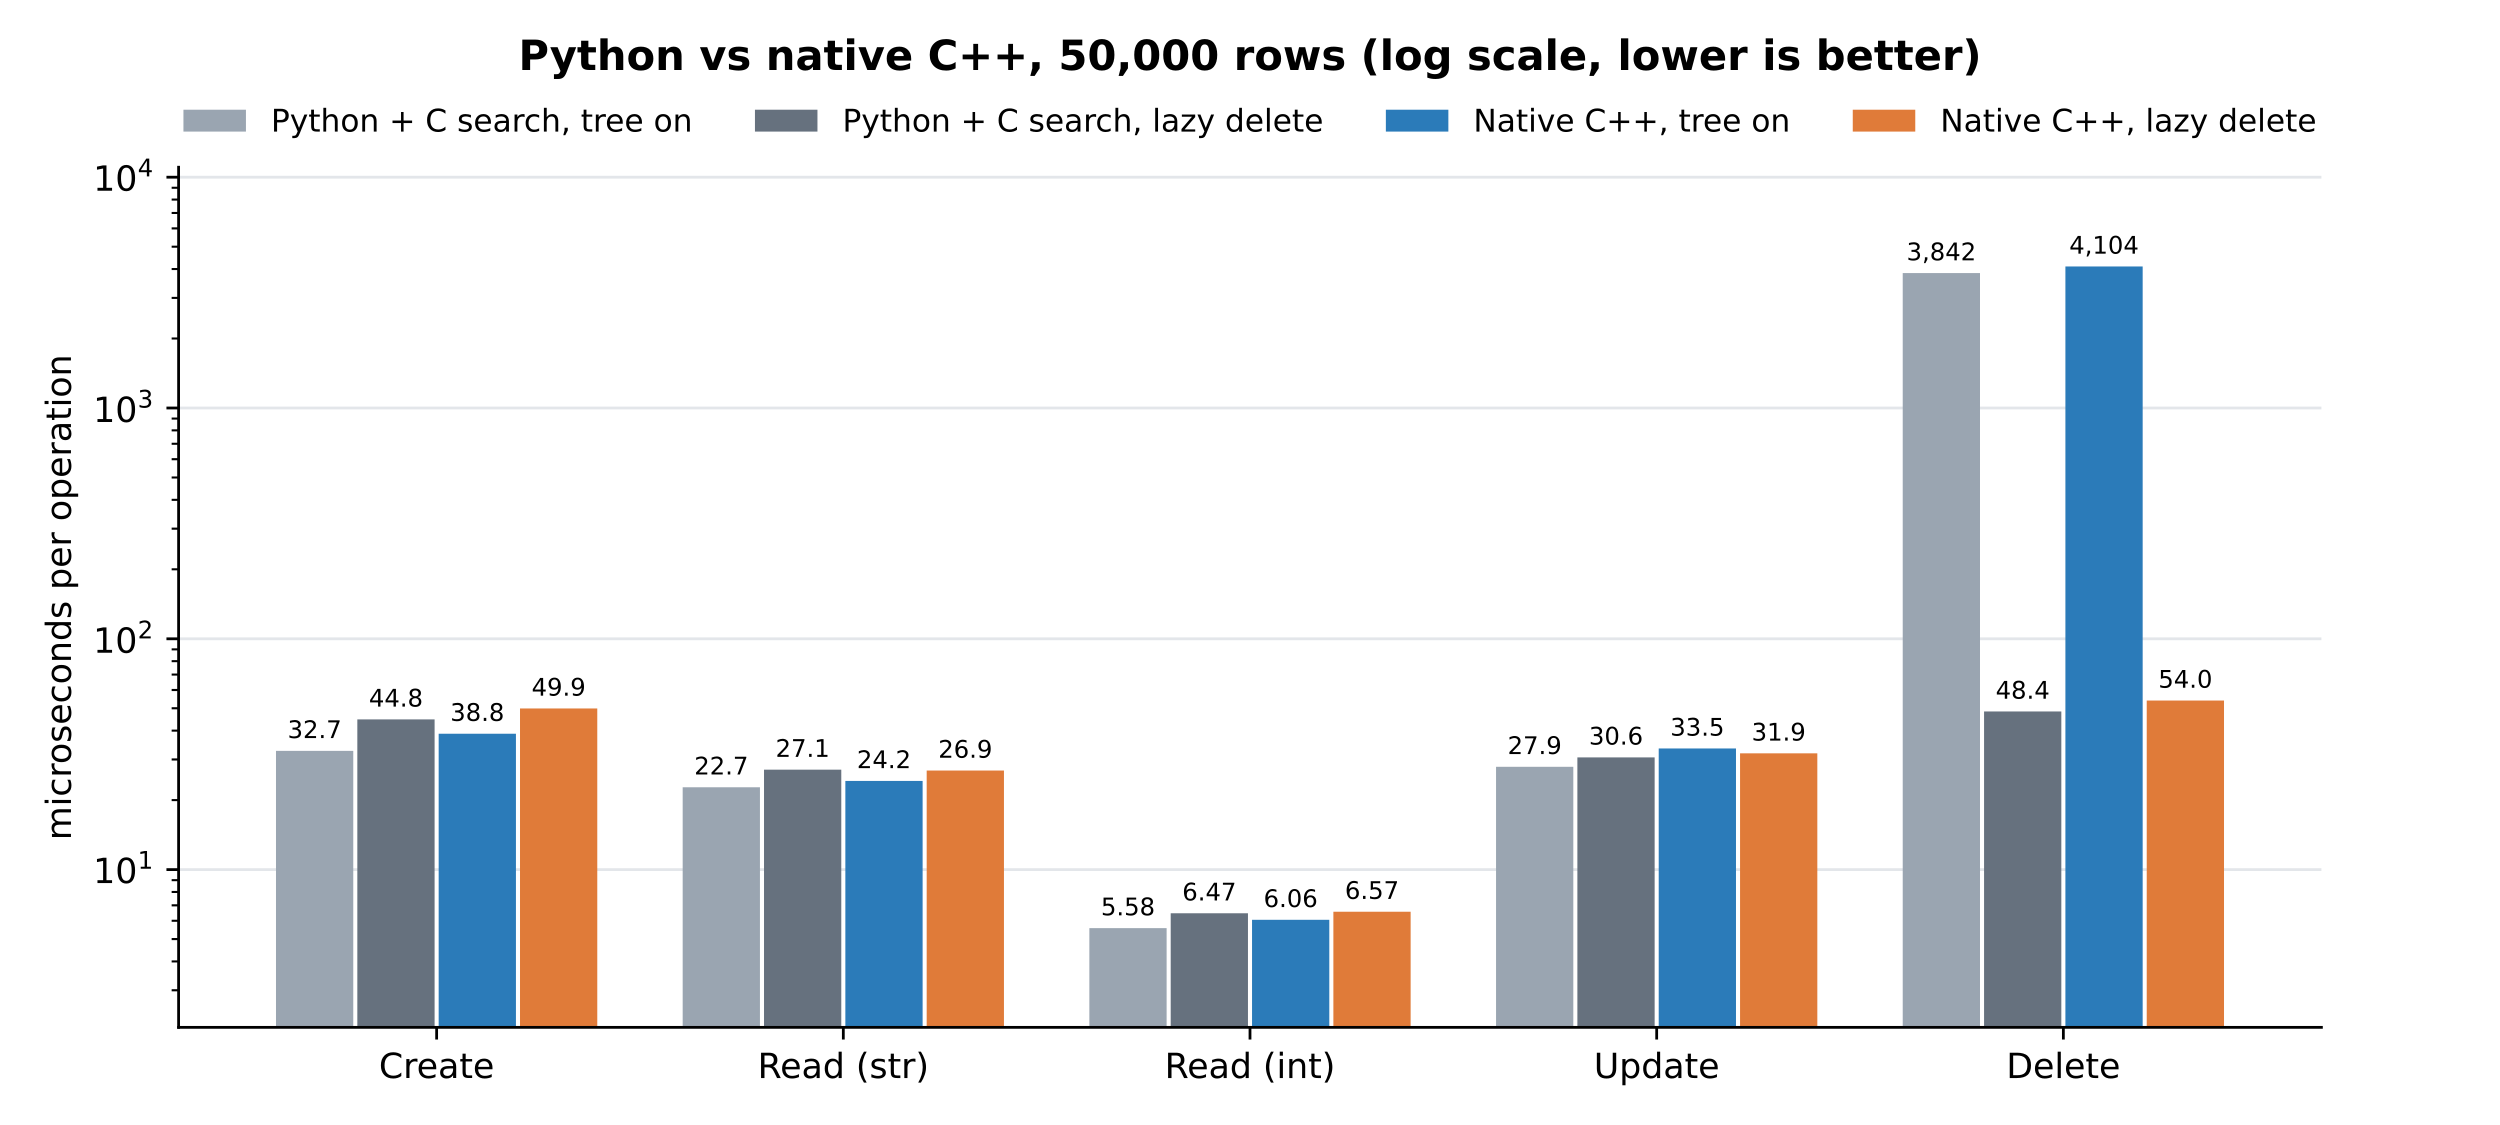
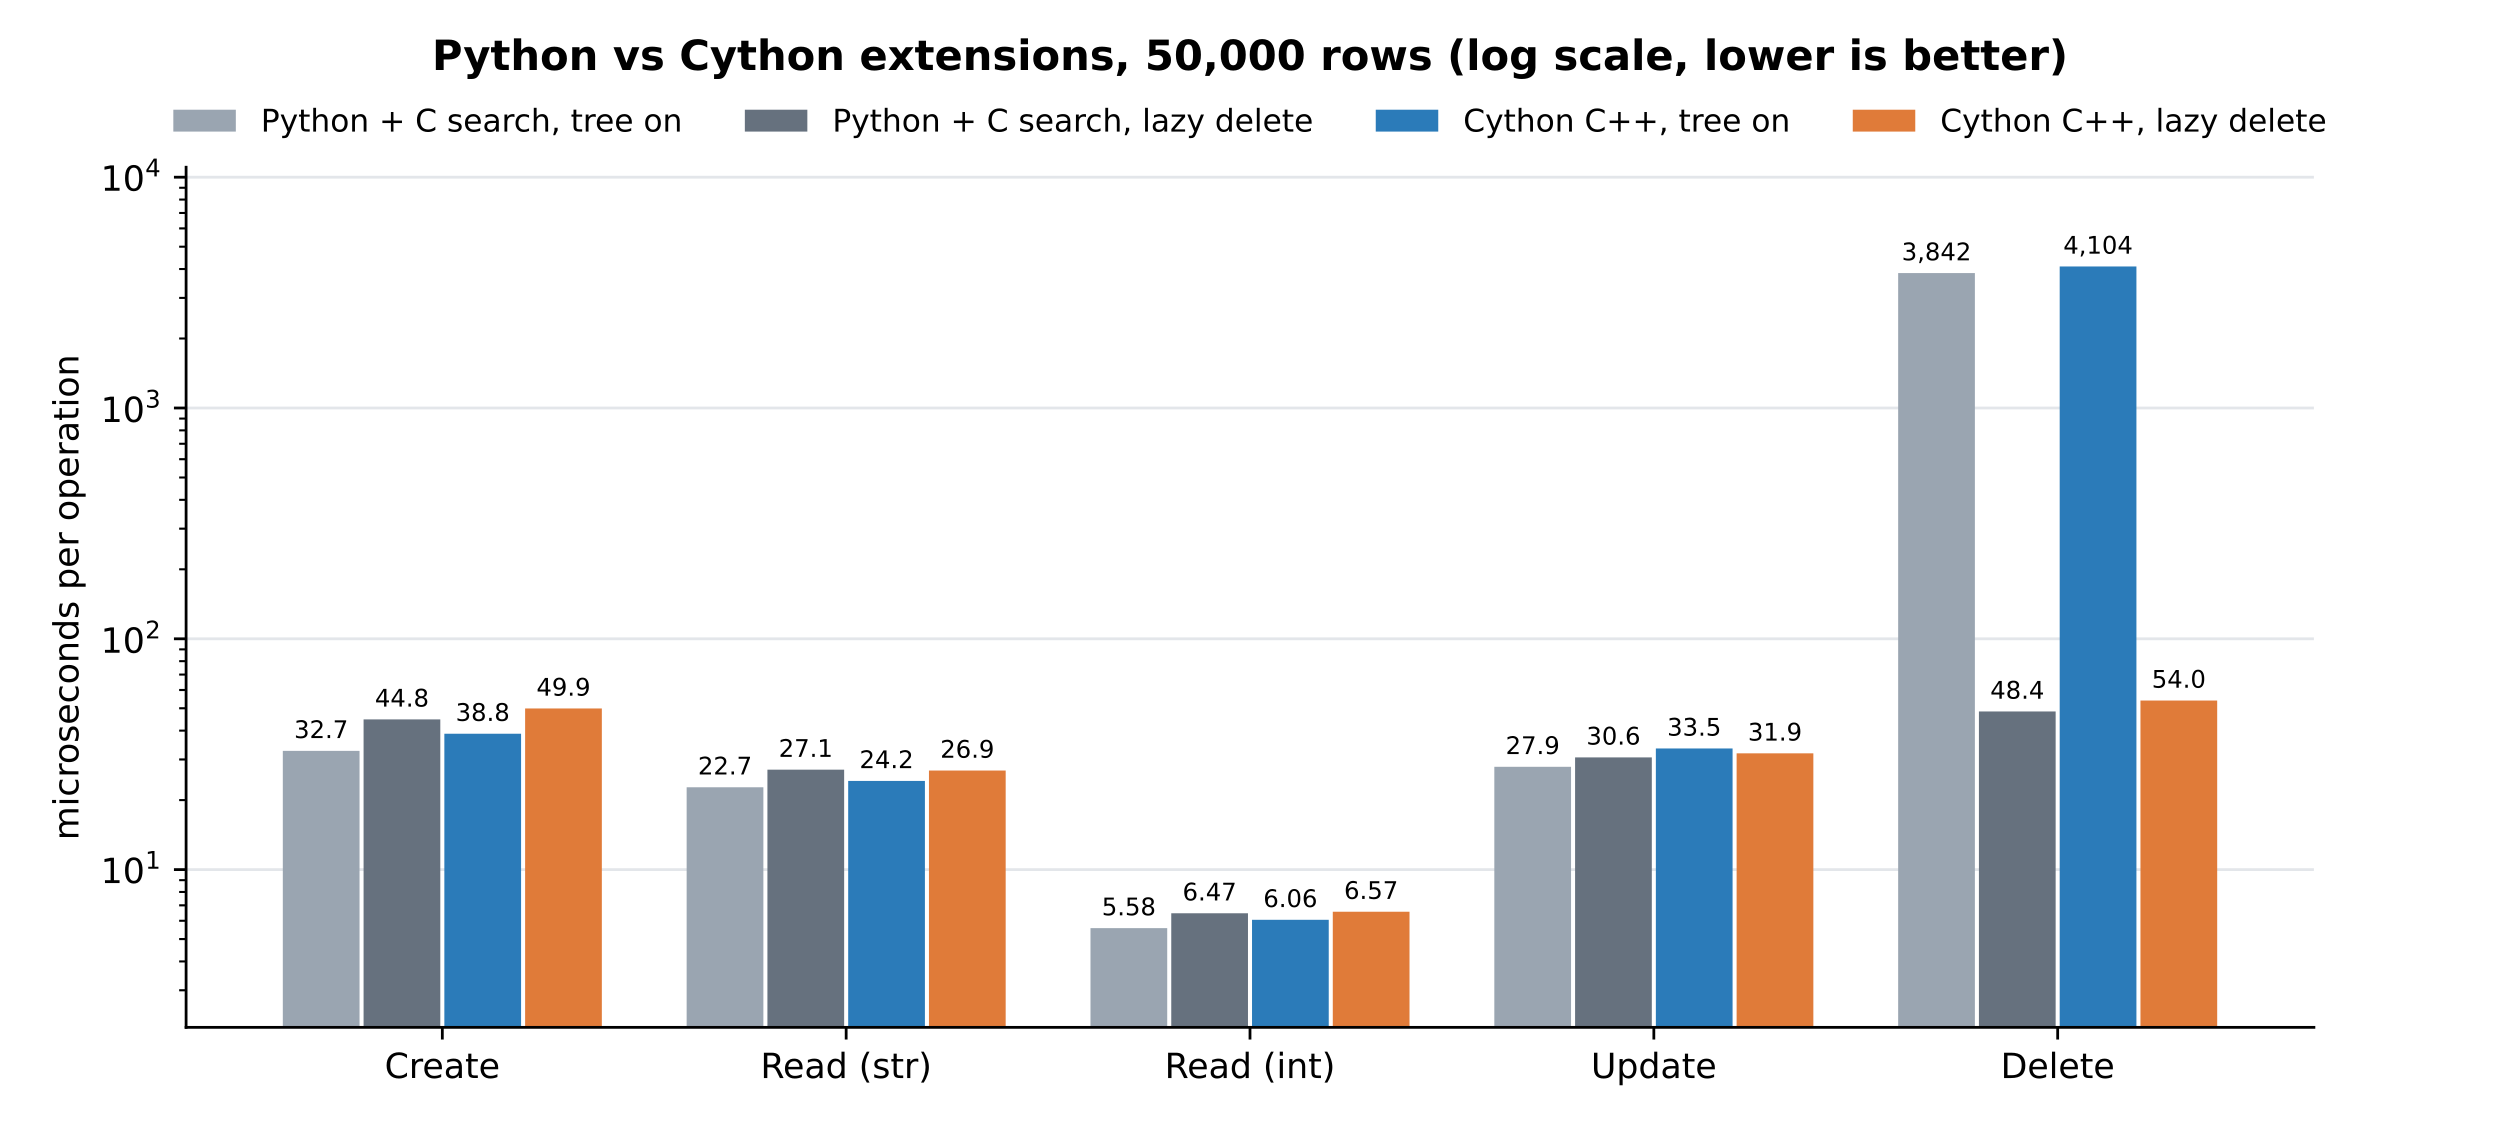
<svg xmlns="http://www.w3.org/2000/svg" xmlns:xlink="http://www.w3.org/1999/xlink" width="720pt" height="324pt" viewBox="0 0 720 324" version="1.1">
  <defs>
    <style type="text/css">*{stroke-linejoin: round; stroke-linecap: butt}</style>
  </defs>
  <g id="figure_1">
    <g id="patch_1">
      <path d="M 0 324 L 720 324 L 720 0 L 0 0 z " style="fill: #ffffff" />
    </g>
    <g id="axes_1">
      <g id="patch_2">
-         <path d="M 51.435 295.878 L 668.565 295.878 L 668.565 48.16 L 51.435 48.16 z " style="fill: #ffffff" />
+         <path d="M 53.595 295.878 L 666.405 295.878 L 666.405 48.16 L 53.595 48.16 z " style="fill: #ffffff" />
      </g>
      <g id="matplotlib.axis_1">
        <g id="xtick_1">
          <g id="line2d_1">
            <defs>
-               <path id="md7405e74ef" d="M 0 0 L 0 3.5 " style="stroke: #000000; stroke-width: 0.8" />
+               <path id="m1c810ad605" d="M 0 0 L 0 3.5 " style="stroke: #000000; stroke-width: 0.8" />
            </defs>
            <g>
-               <use xlink:href="#md7405e74ef" x="125.751" y="295.878" style="stroke: #000000; stroke-width: 0.8" />
+               <use xlink:href="#m1c810ad605" x="127.39" y="295.878" style="stroke: #000000; stroke-width: 0.8" />
            </g>
          </g>
          <g id="text_1">
-             <text style="font-size: 10px; font-family: 'DejaVu Sans', 'Bitstream Vera Sans', 'Computer Modern Sans Serif', 'Lucida Grande', 'Verdana', 'Geneva', 'Lucid', 'Arial', 'Helvetica', 'Avant Garde', sans-serif; text-anchor: middle" x="125.751" y="310.475" transform="rotate(-0 125.7506 310.4753)">Create</text>
+             <text style="font-size: 10px; font-family: 'DejaVu Sans', 'Bitstream Vera Sans', 'Computer Modern Sans Serif', 'Lucida Grande', 'Verdana', 'Geneva', 'Lucid', 'Arial', 'Helvetica', 'Avant Garde', sans-serif; text-anchor: middle" x="127.39" y="310.475" transform="rotate(-0 127.3904 310.4753)">Create</text>
          </g>
        </g>
        <g id="xtick_2">
          <g id="line2d_2">
            <g>
-               <use xlink:href="#md7405e74ef" x="242.875" y="295.878" style="stroke: #000000; stroke-width: 0.8" />
+               <use xlink:href="#m1c810ad605" x="243.695" y="295.878" style="stroke: #000000; stroke-width: 0.8" />
            </g>
          </g>
          <g id="text_2">
-             <text style="font-size: 10px; font-family: 'DejaVu Sans', 'Bitstream Vera Sans', 'Computer Modern Sans Serif', 'Lucida Grande', 'Verdana', 'Geneva', 'Lucid', 'Arial', 'Helvetica', 'Avant Garde', sans-serif; text-anchor: middle" x="242.875" y="310.476" transform="rotate(-0 242.8753 310.4761)">Read (str)</text>
+             <text style="font-size: 10px; font-family: 'DejaVu Sans', 'Bitstream Vera Sans', 'Computer Modern Sans Serif', 'Lucida Grande', 'Verdana', 'Geneva', 'Lucid', 'Arial', 'Helvetica', 'Avant Garde', sans-serif; text-anchor: middle" x="243.695" y="310.476" transform="rotate(-0 243.6952 310.4761)">Read (str)</text>
          </g>
        </g>
        <g id="xtick_3">
          <g id="line2d_3">
            <g>
-               <use xlink:href="#md7405e74ef" x="360" y="295.878" style="stroke: #000000; stroke-width: 0.8" />
+               <use xlink:href="#m1c810ad605" x="360" y="295.878" style="stroke: #000000; stroke-width: 0.8" />
            </g>
          </g>
          <g id="text_3">
            <text style="font-size: 10px; font-family: 'DejaVu Sans', 'Bitstream Vera Sans', 'Computer Modern Sans Serif', 'Lucida Grande', 'Verdana', 'Geneva', 'Lucid', 'Arial', 'Helvetica', 'Avant Garde', sans-serif; text-anchor: middle" x="360" y="310.476" transform="rotate(-0 360 310.4761)">Read (int)</text>
          </g>
        </g>
        <g id="xtick_4">
          <g id="line2d_4">
            <g>
-               <use xlink:href="#md7405e74ef" x="477.125" y="295.878" style="stroke: #000000; stroke-width: 0.8" />
+               <use xlink:href="#m1c810ad605" x="476.305" y="295.878" style="stroke: #000000; stroke-width: 0.8" />
            </g>
          </g>
          <g id="text_4">
-             <text style="font-size: 10px; font-family: 'DejaVu Sans', 'Bitstream Vera Sans', 'Computer Modern Sans Serif', 'Lucida Grande', 'Verdana', 'Geneva', 'Lucid', 'Arial', 'Helvetica', 'Avant Garde', sans-serif; text-anchor: middle" x="477.125" y="310.476" transform="rotate(-0 477.1247 310.4761)">Update</text>
+             <text style="font-size: 10px; font-family: 'DejaVu Sans', 'Bitstream Vera Sans', 'Computer Modern Sans Serif', 'Lucida Grande', 'Verdana', 'Geneva', 'Lucid', 'Arial', 'Helvetica', 'Avant Garde', sans-serif; text-anchor: middle" x="476.305" y="310.476" transform="rotate(-0 476.3048 310.4761)">Update</text>
          </g>
        </g>
        <g id="xtick_5">
          <g id="line2d_5">
            <g>
-               <use xlink:href="#md7405e74ef" x="594.249" y="295.878" style="stroke: #000000; stroke-width: 0.8" />
+               <use xlink:href="#m1c810ad605" x="592.61" y="295.878" style="stroke: #000000; stroke-width: 0.8" />
            </g>
          </g>
          <g id="text_5">
-             <text style="font-size: 10px; font-family: 'DejaVu Sans', 'Bitstream Vera Sans', 'Computer Modern Sans Serif', 'Lucida Grande', 'Verdana', 'Geneva', 'Lucid', 'Arial', 'Helvetica', 'Avant Garde', sans-serif; text-anchor: middle" x="594.249" y="310.476" transform="rotate(-0 594.2494 310.4761)">Delete</text>
+             <text style="font-size: 10px; font-family: 'DejaVu Sans', 'Bitstream Vera Sans', 'Computer Modern Sans Serif', 'Lucida Grande', 'Verdana', 'Geneva', 'Lucid', 'Arial', 'Helvetica', 'Avant Garde', sans-serif; text-anchor: middle" x="592.61" y="310.476" transform="rotate(-0 592.6096 310.4761)">Delete</text>
          </g>
        </g>
      </g>
      <g id="matplotlib.axis_2">
        <g id="ytick_1">
          <g id="line2d_6">
-             <path d="M 51.435 250.44 L 668.565 250.44 " clip-path="url(#p38c84c690d)" style="fill: none; stroke: #e3e6ea; stroke-width: 0.8; stroke-linecap: square" />
+             <path d="M 53.595 250.44 L 666.405 250.44 " clip-path="url(#p8f3f762df0)" style="fill: none; stroke: #e3e6ea; stroke-width: 0.8; stroke-linecap: square" />
          </g>
          <g id="line2d_7">
            <defs>
-               <path id="mc66dca3eb7" d="M 0 0 L -3.5 0 " style="stroke: #000000; stroke-width: 0.8" />
+               <path id="m6afc7fd608" d="M 0 0 L -3.5 0 " style="stroke: #000000; stroke-width: 0.8" />
            </defs>
            <g>
-               <use xlink:href="#mc66dca3eb7" x="51.435" y="250.44" style="stroke: #000000; stroke-width: 0.8" />
+               <use xlink:href="#m6afc7fd608" x="53.595" y="250.44" style="stroke: #000000; stroke-width: 0.8" />
            </g>
          </g>
          <g id="text_6">
-             <g transform="translate(26.835 255.0902)">
+             <g transform="translate(28.995 255.0902)">
              <text>
                <tspan x="0" y="-0.762" style="font-size: 10px; font-family: 'DejaVu Sans'">1</tspan>
                <tspan x="6.362" y="-0.762" style="font-size: 10px; font-family: 'DejaVu Sans'">0</tspan>
                <tspan x="12.82" y="-4.892" style="font-size: 7px; font-family: 'DejaVu Sans'">1</tspan>
              </text>
            </g>
          </g>
        </g>
        <g id="ytick_2">
          <g id="line2d_8">
-             <path d="M 51.435 183.972 L 668.565 183.972 " clip-path="url(#p38c84c690d)" style="fill: none; stroke: #e3e6ea; stroke-width: 0.8; stroke-linecap: square" />
+             <path d="M 53.595 183.972 L 666.405 183.972 " clip-path="url(#p8f3f762df0)" style="fill: none; stroke: #e3e6ea; stroke-width: 0.8; stroke-linecap: square" />
          </g>
          <g id="line2d_9">
            <g>
-               <use xlink:href="#mc66dca3eb7" x="51.435" y="183.972" style="stroke: #000000; stroke-width: 0.8" />
+               <use xlink:href="#m6afc7fd608" x="53.595" y="183.972" style="stroke: #000000; stroke-width: 0.8" />
            </g>
          </g>
          <g id="text_7">
-             <g transform="translate(26.835 188.672)">
+             <g transform="translate(28.995 188.672)">
              <text>
                <tspan x="0" y="-0.675" style="font-size: 10px; font-family: 'DejaVu Sans'">1</tspan>
                <tspan x="6.362" y="-0.675" style="font-size: 10px; font-family: 'DejaVu Sans'">0</tspan>
                <tspan x="12.82" y="-4.805" style="font-size: 7px; font-family: 'DejaVu Sans'">2</tspan>
              </text>
            </g>
          </g>
        </g>
        <g id="ytick_3">
          <g id="line2d_10">
-             <path d="M 51.435 117.504 L 668.565 117.504 " clip-path="url(#p38c84c690d)" style="fill: none; stroke: #e3e6ea; stroke-width: 0.8; stroke-linecap: square" />
+             <path d="M 53.595 117.504 L 666.405 117.504 " clip-path="url(#p8f3f762df0)" style="fill: none; stroke: #e3e6ea; stroke-width: 0.8; stroke-linecap: square" />
          </g>
          <g id="line2d_11">
            <g>
-               <use xlink:href="#mc66dca3eb7" x="51.435" y="117.504" style="stroke: #000000; stroke-width: 0.8" />
+               <use xlink:href="#m6afc7fd608" x="53.595" y="117.504" style="stroke: #000000; stroke-width: 0.8" />
            </g>
          </g>
          <g id="text_8">
-             <g transform="translate(26.835 122.2038)">
+             <g transform="translate(28.995 122.2038)">
              <text>
                <tspan x="0" y="-0.675" style="font-size: 10px; font-family: 'DejaVu Sans'">1</tspan>
                <tspan x="6.362" y="-0.675" style="font-size: 10px; font-family: 'DejaVu Sans'">0</tspan>
                <tspan x="12.82" y="-4.805" style="font-size: 7px; font-family: 'DejaVu Sans'">3</tspan>
              </text>
            </g>
          </g>
        </g>
        <g id="ytick_4">
          <g id="line2d_12">
-             <path d="M 51.435 51.036 L 668.565 51.036 " clip-path="url(#p38c84c690d)" style="fill: none; stroke: #e3e6ea; stroke-width: 0.8; stroke-linecap: square" />
+             <path d="M 53.595 51.036 L 666.405 51.036 " clip-path="url(#p8f3f762df0)" style="fill: none; stroke: #e3e6ea; stroke-width: 0.8; stroke-linecap: square" />
          </g>
          <g id="line2d_13">
            <g>
-               <use xlink:href="#mc66dca3eb7" x="51.435" y="51.036" style="stroke: #000000; stroke-width: 0.8" />
+               <use xlink:href="#m6afc7fd608" x="53.595" y="51.036" style="stroke: #000000; stroke-width: 0.8" />
            </g>
          </g>
          <g id="text_9">
-             <g transform="translate(26.835 55.68556)">
+             <g transform="translate(28.995 55.68556)">
              <text>
                <tspan x="0" y="-0.762" style="font-size: 10px; font-family: 'DejaVu Sans'">1</tspan>
                <tspan x="6.362" y="-0.762" style="font-size: 10px; font-family: 'DejaVu Sans'">0</tspan>
                <tspan x="12.82" y="-4.892" style="font-size: 7px; font-family: 'DejaVu Sans'">4</tspan>
              </text>
            </g>
          </g>
        </g>
        <g id="ytick_5">
          <g id="line2d_14">
            <defs>
-               <path id="m2fdef98023" d="M 0 0 L -2 0 " style="stroke: #000000; stroke-width: 0.6" />
+               <path id="me9ca6eca6b" d="M 0 0 L -2 0 " style="stroke: #000000; stroke-width: 0.6" />
            </defs>
            <g>
-               <use xlink:href="#m2fdef98023" x="51.435" y="285.195" style="stroke: #000000; stroke-width: 0.6" />
+               <use xlink:href="#me9ca6eca6b" x="53.595" y="285.195" style="stroke: #000000; stroke-width: 0.6" />
            </g>
          </g>
        </g>
        <g id="ytick_6">
          <g id="line2d_15">
            <g>
-               <use xlink:href="#m2fdef98023" x="51.435" y="276.891" style="stroke: #000000; stroke-width: 0.6" />
+               <use xlink:href="#me9ca6eca6b" x="53.595" y="276.891" style="stroke: #000000; stroke-width: 0.6" />
            </g>
          </g>
        </g>
        <g id="ytick_7">
          <g id="line2d_16">
            <g>
-               <use xlink:href="#m2fdef98023" x="51.435" y="270.449" style="stroke: #000000; stroke-width: 0.6" />
+               <use xlink:href="#me9ca6eca6b" x="53.595" y="270.449" style="stroke: #000000; stroke-width: 0.6" />
            </g>
          </g>
        </g>
        <g id="ytick_8">
          <g id="line2d_17">
            <g>
-               <use xlink:href="#m2fdef98023" x="51.435" y="265.186" style="stroke: #000000; stroke-width: 0.6" />
+               <use xlink:href="#me9ca6eca6b" x="53.595" y="265.186" style="stroke: #000000; stroke-width: 0.6" />
            </g>
          </g>
        </g>
        <g id="ytick_9">
          <g id="line2d_18">
            <g>
-               <use xlink:href="#m2fdef98023" x="51.435" y="260.736" style="stroke: #000000; stroke-width: 0.6" />
+               <use xlink:href="#me9ca6eca6b" x="53.595" y="260.736" style="stroke: #000000; stroke-width: 0.6" />
            </g>
          </g>
        </g>
        <g id="ytick_10">
          <g id="line2d_19">
            <g>
-               <use xlink:href="#m2fdef98023" x="51.435" y="256.882" style="stroke: #000000; stroke-width: 0.6" />
+               <use xlink:href="#me9ca6eca6b" x="53.595" y="256.882" style="stroke: #000000; stroke-width: 0.6" />
            </g>
          </g>
        </g>
        <g id="ytick_11">
          <g id="line2d_20">
            <g>
-               <use xlink:href="#m2fdef98023" x="51.435" y="253.482" style="stroke: #000000; stroke-width: 0.6" />
+               <use xlink:href="#me9ca6eca6b" x="53.595" y="253.482" style="stroke: #000000; stroke-width: 0.6" />
            </g>
          </g>
        </g>
        <g id="ytick_12">
          <g id="line2d_21">
            <g>
-               <use xlink:href="#m2fdef98023" x="51.435" y="230.431" style="stroke: #000000; stroke-width: 0.6" />
+               <use xlink:href="#me9ca6eca6b" x="53.595" y="230.431" style="stroke: #000000; stroke-width: 0.6" />
            </g>
          </g>
        </g>
        <g id="ytick_13">
          <g id="line2d_22">
            <g>
-               <use xlink:href="#m2fdef98023" x="51.435" y="218.727" style="stroke: #000000; stroke-width: 0.6" />
+               <use xlink:href="#me9ca6eca6b" x="53.595" y="218.727" style="stroke: #000000; stroke-width: 0.6" />
            </g>
          </g>
        </g>
        <g id="ytick_14">
          <g id="line2d_23">
            <g>
-               <use xlink:href="#m2fdef98023" x="51.435" y="210.422" style="stroke: #000000; stroke-width: 0.6" />
+               <use xlink:href="#me9ca6eca6b" x="53.595" y="210.422" style="stroke: #000000; stroke-width: 0.6" />
            </g>
          </g>
        </g>
        <g id="ytick_15">
          <g id="line2d_24">
            <g>
-               <use xlink:href="#m2fdef98023" x="51.435" y="203.981" style="stroke: #000000; stroke-width: 0.6" />
+               <use xlink:href="#me9ca6eca6b" x="53.595" y="203.981" style="stroke: #000000; stroke-width: 0.6" />
            </g>
          </g>
        </g>
        <g id="ytick_16">
          <g id="line2d_25">
            <g>
-               <use xlink:href="#m2fdef98023" x="51.435" y="198.718" style="stroke: #000000; stroke-width: 0.6" />
+               <use xlink:href="#me9ca6eca6b" x="53.595" y="198.718" style="stroke: #000000; stroke-width: 0.6" />
            </g>
          </g>
        </g>
        <g id="ytick_17">
          <g id="line2d_26">
            <g>
-               <use xlink:href="#m2fdef98023" x="51.435" y="194.268" style="stroke: #000000; stroke-width: 0.6" />
+               <use xlink:href="#me9ca6eca6b" x="53.595" y="194.268" style="stroke: #000000; stroke-width: 0.6" />
            </g>
          </g>
        </g>
        <g id="ytick_18">
          <g id="line2d_27">
            <g>
-               <use xlink:href="#m2fdef98023" x="51.435" y="190.413" style="stroke: #000000; stroke-width: 0.6" />
+               <use xlink:href="#me9ca6eca6b" x="53.595" y="190.413" style="stroke: #000000; stroke-width: 0.6" />
            </g>
          </g>
        </g>
        <g id="ytick_19">
          <g id="line2d_28">
            <g>
-               <use xlink:href="#m2fdef98023" x="51.435" y="187.013" style="stroke: #000000; stroke-width: 0.6" />
+               <use xlink:href="#me9ca6eca6b" x="53.595" y="187.013" style="stroke: #000000; stroke-width: 0.6" />
            </g>
          </g>
        </g>
        <g id="ytick_20">
          <g id="line2d_29">
            <g>
-               <use xlink:href="#m2fdef98023" x="51.435" y="163.963" style="stroke: #000000; stroke-width: 0.6" />
+               <use xlink:href="#me9ca6eca6b" x="53.595" y="163.963" style="stroke: #000000; stroke-width: 0.6" />
            </g>
          </g>
        </g>
        <g id="ytick_21">
          <g id="line2d_30">
            <g>
-               <use xlink:href="#m2fdef98023" x="51.435" y="152.259" style="stroke: #000000; stroke-width: 0.6" />
+               <use xlink:href="#me9ca6eca6b" x="53.595" y="152.259" style="stroke: #000000; stroke-width: 0.6" />
            </g>
          </g>
        </g>
        <g id="ytick_22">
          <g id="line2d_31">
            <g>
-               <use xlink:href="#m2fdef98023" x="51.435" y="143.954" style="stroke: #000000; stroke-width: 0.6" />
+               <use xlink:href="#me9ca6eca6b" x="53.595" y="143.954" style="stroke: #000000; stroke-width: 0.6" />
            </g>
          </g>
        </g>
        <g id="ytick_23">
          <g id="line2d_32">
            <g>
-               <use xlink:href="#m2fdef98023" x="51.435" y="137.513" style="stroke: #000000; stroke-width: 0.6" />
+               <use xlink:href="#me9ca6eca6b" x="53.595" y="137.513" style="stroke: #000000; stroke-width: 0.6" />
            </g>
          </g>
        </g>
        <g id="ytick_24">
          <g id="line2d_33">
            <g>
-               <use xlink:href="#m2fdef98023" x="51.435" y="132.25" style="stroke: #000000; stroke-width: 0.6" />
+               <use xlink:href="#me9ca6eca6b" x="53.595" y="132.25" style="stroke: #000000; stroke-width: 0.6" />
            </g>
          </g>
        </g>
        <g id="ytick_25">
          <g id="line2d_34">
            <g>
-               <use xlink:href="#m2fdef98023" x="51.435" y="127.8" style="stroke: #000000; stroke-width: 0.6" />
+               <use xlink:href="#me9ca6eca6b" x="53.595" y="127.8" style="stroke: #000000; stroke-width: 0.6" />
            </g>
          </g>
        </g>
        <g id="ytick_26">
          <g id="line2d_35">
            <g>
-               <use xlink:href="#m2fdef98023" x="51.435" y="123.945" style="stroke: #000000; stroke-width: 0.6" />
+               <use xlink:href="#me9ca6eca6b" x="53.595" y="123.945" style="stroke: #000000; stroke-width: 0.6" />
            </g>
          </g>
        </g>
        <g id="ytick_27">
          <g id="line2d_36">
            <g>
-               <use xlink:href="#m2fdef98023" x="51.435" y="120.545" style="stroke: #000000; stroke-width: 0.6" />
+               <use xlink:href="#me9ca6eca6b" x="53.595" y="120.545" style="stroke: #000000; stroke-width: 0.6" />
            </g>
          </g>
        </g>
        <g id="ytick_28">
          <g id="line2d_37">
            <g>
-               <use xlink:href="#m2fdef98023" x="51.435" y="97.495" style="stroke: #000000; stroke-width: 0.6" />
+               <use xlink:href="#me9ca6eca6b" x="53.595" y="97.495" style="stroke: #000000; stroke-width: 0.6" />
            </g>
          </g>
        </g>
        <g id="ytick_29">
          <g id="line2d_38">
            <g>
-               <use xlink:href="#m2fdef98023" x="51.435" y="85.79" style="stroke: #000000; stroke-width: 0.6" />
+               <use xlink:href="#me9ca6eca6b" x="53.595" y="85.79" style="stroke: #000000; stroke-width: 0.6" />
            </g>
          </g>
        </g>
        <g id="ytick_30">
          <g id="line2d_39">
            <g>
-               <use xlink:href="#m2fdef98023" x="51.435" y="77.486" style="stroke: #000000; stroke-width: 0.6" />
+               <use xlink:href="#me9ca6eca6b" x="53.595" y="77.486" style="stroke: #000000; stroke-width: 0.6" />
            </g>
          </g>
        </g>
        <g id="ytick_31">
          <g id="line2d_40">
            <g>
-               <use xlink:href="#m2fdef98023" x="51.435" y="71.044" style="stroke: #000000; stroke-width: 0.6" />
+               <use xlink:href="#me9ca6eca6b" x="53.595" y="71.044" style="stroke: #000000; stroke-width: 0.6" />
            </g>
          </g>
        </g>
        <g id="ytick_32">
          <g id="line2d_41">
            <g>
-               <use xlink:href="#m2fdef98023" x="51.435" y="65.781" style="stroke: #000000; stroke-width: 0.6" />
+               <use xlink:href="#me9ca6eca6b" x="53.595" y="65.781" style="stroke: #000000; stroke-width: 0.6" />
            </g>
          </g>
        </g>
        <g id="ytick_33">
          <g id="line2d_42">
            <g>
-               <use xlink:href="#m2fdef98023" x="51.435" y="61.332" style="stroke: #000000; stroke-width: 0.6" />
+               <use xlink:href="#me9ca6eca6b" x="53.595" y="61.332" style="stroke: #000000; stroke-width: 0.6" />
            </g>
          </g>
        </g>
        <g id="ytick_34">
          <g id="line2d_43">
            <g>
-               <use xlink:href="#m2fdef98023" x="51.435" y="57.477" style="stroke: #000000; stroke-width: 0.6" />
+               <use xlink:href="#me9ca6eca6b" x="53.595" y="57.477" style="stroke: #000000; stroke-width: 0.6" />
            </g>
          </g>
        </g>
        <g id="ytick_35">
          <g id="line2d_44">
            <g>
-               <use xlink:href="#m2fdef98023" x="51.435" y="54.077" style="stroke: #000000; stroke-width: 0.6" />
+               <use xlink:href="#me9ca6eca6b" x="53.595" y="54.077" style="stroke: #000000; stroke-width: 0.6" />
            </g>
          </g>
        </g>
        <g id="text_10">
-           <text style="font-size: 10px; font-family: 'DejaVu Sans', 'Bitstream Vera Sans', 'Computer Modern Sans Serif', 'Lucida Grande', 'Verdana', 'Geneva', 'Lucid', 'Arial', 'Helvetica', 'Avant Garde', sans-serif; text-anchor: middle" x="20.433" y="172.019" transform="rotate(-90 20.43266 172.0188)">microseconds per operation</text>
+           <text style="font-size: 10px; font-family: 'DejaVu Sans', 'Bitstream Vera Sans', 'Computer Modern Sans Serif', 'Lucida Grande', 'Verdana', 'Geneva', 'Lucid', 'Arial', 'Helvetica', 'Avant Garde', sans-serif; text-anchor: middle" x="22.593" y="172.019" transform="rotate(-90 22.59266 172.0188)">microseconds per operation</text>
        </g>
      </g>
      <g id="patch_3">
-         <path d="M 79.486 66785.124 L 101.74 66785.124 L 101.74 216.249 L 79.486 216.249 z " clip-path="url(#p38c84c690d)" style="fill: #9aa5b1" />
+         <path d="M 81.45 66785.124 L 103.548 66785.124 L 103.548 216.249 L 81.45 216.249 z " clip-path="url(#p8f3f762df0)" style="fill: #9aa5b1" />
      </g>
      <g id="patch_4">
-         <path d="M 196.611 66785.124 L 218.865 66785.124 L 218.865 226.734 L 196.611 226.734 z " clip-path="url(#p38c84c690d)" style="fill: #9aa5b1" />
+         <path d="M 197.755 66785.124 L 219.853 66785.124 L 219.853 226.734 L 197.755 226.734 z " clip-path="url(#p8f3f762df0)" style="fill: #9aa5b1" />
      </g>
      <g id="patch_5">
-         <path d="M 313.736 66785.124 L 335.989 66785.124 L 335.989 267.295 L 313.736 267.295 z " clip-path="url(#p38c84c690d)" style="fill: #9aa5b1" />
+         <path d="M 314.06 66785.124 L 336.158 66785.124 L 336.158 267.295 L 314.06 267.295 z " clip-path="url(#p8f3f762df0)" style="fill: #9aa5b1" />
      </g>
      <g id="patch_6">
-         <path d="M 430.86 66785.124 L 453.114 66785.124 L 453.114 220.843 L 430.86 220.843 z " clip-path="url(#p38c84c690d)" style="fill: #9aa5b1" />
+         <path d="M 430.364 66785.124 L 452.462 66785.124 L 452.462 220.843 L 430.364 220.843 z " clip-path="url(#p8f3f762df0)" style="fill: #9aa5b1" />
      </g>
      <g id="patch_7">
-         <path d="M 547.985 66785.124 L 570.239 66785.124 L 570.239 78.649 L 547.985 78.649 z " clip-path="url(#p38c84c690d)" style="fill: #9aa5b1" />
+         <path d="M 546.669 66785.124 L 568.767 66785.124 L 568.767 78.649 L 546.669 78.649 z " clip-path="url(#p8f3f762df0)" style="fill: #9aa5b1" />
      </g>
      <g id="patch_8">
-         <path d="M 102.911 66785.124 L 125.165 66785.124 L 125.165 207.181 L 102.911 207.181 z " clip-path="url(#p38c84c690d)" style="fill: #66717e" />
+         <path d="M 104.711 66785.124 L 126.809 66785.124 L 126.809 207.181 L 104.711 207.181 z " clip-path="url(#p8f3f762df0)" style="fill: #66717e" />
      </g>
      <g id="patch_9">
-         <path d="M 220.036 66785.124 L 242.29 66785.124 L 242.29 221.668 L 220.036 221.668 z " clip-path="url(#p38c84c690d)" style="fill: #66717e" />
+         <path d="M 221.016 66785.124 L 243.114 66785.124 L 243.114 221.668 L 221.016 221.668 z " clip-path="url(#p8f3f762df0)" style="fill: #66717e" />
      </g>
      <g id="patch_10">
-         <path d="M 337.161 66785.124 L 359.414 66785.124 L 359.414 263.014 L 337.161 263.014 z " clip-path="url(#p38c84c690d)" style="fill: #66717e" />
+         <path d="M 337.321 66785.124 L 359.418 66785.124 L 359.418 263.014 L 337.321 263.014 z " clip-path="url(#p8f3f762df0)" style="fill: #66717e" />
      </g>
      <g id="patch_11">
-         <path d="M 454.285 66785.124 L 476.539 66785.124 L 476.539 218.128 L 454.285 218.128 z " clip-path="url(#p38c84c690d)" style="fill: #66717e" />
+         <path d="M 453.625 66785.124 L 475.723 66785.124 L 475.723 218.128 L 453.625 218.128 z " clip-path="url(#p8f3f762df0)" style="fill: #66717e" />
      </g>
      <g id="patch_12">
-         <path d="M 571.41 66785.124 L 593.664 66785.124 L 593.664 204.91 L 571.41 204.91 z " clip-path="url(#p38c84c690d)" style="fill: #66717e" />
+         <path d="M 569.93 66785.124 L 592.028 66785.124 L 592.028 204.91 L 569.93 204.91 z " clip-path="url(#p8f3f762df0)" style="fill: #66717e" />
      </g>
      <g id="patch_13">
-         <path d="M 126.336 66785.124 L 148.59 66785.124 L 148.59 211.306 L 126.336 211.306 z " clip-path="url(#p38c84c690d)" style="fill: #2b7bb9" />
+         <path d="M 127.972 66785.124 L 150.07 66785.124 L 150.07 211.306 L 127.972 211.306 z " clip-path="url(#p8f3f762df0)" style="fill: #2b7bb9" />
      </g>
      <g id="patch_14">
-         <path d="M 243.461 66785.124 L 265.715 66785.124 L 265.715 224.903 L 243.461 224.903 z " clip-path="url(#p38c84c690d)" style="fill: #2b7bb9" />
+         <path d="M 244.277 66785.124 L 266.375 66785.124 L 266.375 224.903 L 244.277 224.903 z " clip-path="url(#p8f3f762df0)" style="fill: #2b7bb9" />
      </g>
      <g id="patch_15">
-         <path d="M 360.586 66785.124 L 382.839 66785.124 L 382.839 264.912 L 360.586 264.912 z " clip-path="url(#p38c84c690d)" style="fill: #2b7bb9" />
+         <path d="M 360.582 66785.124 L 382.679 66785.124 L 382.679 264.912 L 360.582 264.912 z " clip-path="url(#p8f3f762df0)" style="fill: #2b7bb9" />
      </g>
      <g id="patch_16">
-         <path d="M 477.71 66785.124 L 499.964 66785.124 L 499.964 215.557 L 477.71 215.557 z " clip-path="url(#p38c84c690d)" style="fill: #2b7bb9" />
+         <path d="M 476.886 66785.124 L 498.984 66785.124 L 498.984 215.557 L 476.886 215.557 z " clip-path="url(#p8f3f762df0)" style="fill: #2b7bb9" />
      </g>
      <g id="patch_17">
-         <path d="M 594.835 66785.124 L 617.089 66785.124 L 617.089 76.743 L 594.835 76.743 z " clip-path="url(#p38c84c690d)" style="fill: #2b7bb9" />
+         <path d="M 593.191 66785.124 L 615.289 66785.124 L 615.289 76.743 L 593.191 76.743 z " clip-path="url(#p8f3f762df0)" style="fill: #2b7bb9" />
      </g>
      <g id="patch_18">
-         <path d="M 149.761 66785.124 L 172.015 66785.124 L 172.015 204.045 L 149.761 204.045 z " clip-path="url(#p38c84c690d)" style="fill: #e07b39" />
+         <path d="M 151.233 66785.124 L 173.331 66785.124 L 173.331 204.045 L 151.233 204.045 z " clip-path="url(#p8f3f762df0)" style="fill: #e07b39" />
      </g>
      <g id="patch_19">
-         <path d="M 266.886 66785.124 L 289.14 66785.124 L 289.14 221.914 L 266.886 221.914 z " clip-path="url(#p38c84c690d)" style="fill: #e07b39" />
+         <path d="M 267.538 66785.124 L 289.636 66785.124 L 289.636 221.914 L 267.538 221.914 z " clip-path="url(#p8f3f762df0)" style="fill: #e07b39" />
      </g>
      <g id="patch_20">
-         <path d="M 384.011 66785.124 L 406.264 66785.124 L 406.264 262.575 L 384.011 262.575 z " clip-path="url(#p38c84c690d)" style="fill: #e07b39" />
+         <path d="M 383.842 66785.124 L 405.94 66785.124 L 405.94 262.575 L 383.842 262.575 z " clip-path="url(#p8f3f762df0)" style="fill: #e07b39" />
      </g>
      <g id="patch_21">
-         <path d="M 501.135 66785.124 L 523.389 66785.124 L 523.389 216.967 L 501.135 216.967 z " clip-path="url(#p38c84c690d)" style="fill: #e07b39" />
+         <path d="M 500.147 66785.124 L 522.245 66785.124 L 522.245 216.967 L 500.147 216.967 z " clip-path="url(#p8f3f762df0)" style="fill: #e07b39" />
      </g>
      <g id="patch_22">
-         <path d="M 618.26 66785.124 L 640.514 66785.124 L 640.514 201.75 L 618.26 201.75 z " clip-path="url(#p38c84c690d)" style="fill: #e07b39" />
+         <path d="M 616.452 66785.124 L 638.55 66785.124 L 638.55 201.75 L 616.452 201.75 z " clip-path="url(#p8f3f762df0)" style="fill: #e07b39" />
      </g>
      <g id="patch_23">
-         <path d="M 51.435 295.878 L 51.435 48.16 " style="fill: none; stroke: #000000; stroke-width: 0.8; stroke-linejoin: miter; stroke-linecap: square" />
+         <path d="M 53.595 295.878 L 53.595 48.16 " style="fill: none; stroke: #000000; stroke-width: 0.8; stroke-linejoin: miter; stroke-linecap: square" />
      </g>
      <g id="patch_24">
-         <path d="M 51.435 295.878 L 668.565 295.878 " style="fill: none; stroke: #000000; stroke-width: 0.8; stroke-linejoin: miter; stroke-linecap: square" />
+         <path d="M 53.595 295.878 L 666.405 295.878 " style="fill: none; stroke: #000000; stroke-width: 0.8; stroke-linejoin: miter; stroke-linecap: square" />
      </g>
      <g id="text_11">
-         <text style="font-size: 7px; font-family: 'DejaVu Sans', 'Bitstream Vera Sans', 'Computer Modern Sans Serif', 'Lucida Grande', 'Verdana', 'Geneva', 'Lucid', 'Arial', 'Helvetica', 'Avant Garde', sans-serif; text-anchor: middle" x="90.613" y="212.568" transform="rotate(-0 90.61321 212.5678)">32.7</text>
+         <text style="font-size: 7px; font-family: 'DejaVu Sans', 'Bitstream Vera Sans', 'Computer Modern Sans Serif', 'Lucida Grande', 'Verdana', 'Geneva', 'Lucid', 'Arial', 'Helvetica', 'Avant Garde', sans-serif; text-anchor: middle" x="92.499" y="212.568" transform="rotate(-0 92.49896 212.5678)">32.7</text>
      </g>
      <g id="text_12">
-         <text style="font-size: 7px; font-family: 'DejaVu Sans', 'Bitstream Vera Sans', 'Computer Modern Sans Serif', 'Lucida Grande', 'Verdana', 'Geneva', 'Lucid', 'Arial', 'Helvetica', 'Avant Garde', sans-serif; text-anchor: middle" x="207.738" y="223.052" transform="rotate(-0 207.7379 223.0522)">22.7</text>
+         <text style="font-size: 7px; font-family: 'DejaVu Sans', 'Bitstream Vera Sans', 'Computer Modern Sans Serif', 'Lucida Grande', 'Verdana', 'Geneva', 'Lucid', 'Arial', 'Helvetica', 'Avant Garde', sans-serif; text-anchor: middle" x="208.804" y="223.052" transform="rotate(-0 208.8038 223.0522)">22.7</text>
      </g>
      <g id="text_13">
-         <text style="font-size: 7px; font-family: 'DejaVu Sans', 'Bitstream Vera Sans', 'Computer Modern Sans Serif', 'Lucida Grande', 'Verdana', 'Geneva', 'Lucid', 'Arial', 'Helvetica', 'Avant Garde', sans-serif; text-anchor: middle" x="324.863" y="263.613" transform="rotate(-0 324.8626 263.6132)">5.58</text>
+         <text style="font-size: 7px; font-family: 'DejaVu Sans', 'Bitstream Vera Sans', 'Computer Modern Sans Serif', 'Lucida Grande', 'Verdana', 'Geneva', 'Lucid', 'Arial', 'Helvetica', 'Avant Garde', sans-serif; text-anchor: middle" x="325.109" y="263.613" transform="rotate(-0 325.1086 263.6132)">5.58</text>
      </g>
      <g id="text_14">
-         <text style="font-size: 7px; font-family: 'DejaVu Sans', 'Bitstream Vera Sans', 'Computer Modern Sans Serif', 'Lucida Grande', 'Verdana', 'Geneva', 'Lucid', 'Arial', 'Helvetica', 'Avant Garde', sans-serif; text-anchor: middle" x="441.987" y="217.162" transform="rotate(-0 441.9873 217.1615)">27.9</text>
+         <text style="font-size: 7px; font-family: 'DejaVu Sans', 'Bitstream Vera Sans', 'Computer Modern Sans Serif', 'Lucida Grande', 'Verdana', 'Geneva', 'Lucid', 'Arial', 'Helvetica', 'Avant Garde', sans-serif; text-anchor: middle" x="441.413" y="217.162" transform="rotate(-0 441.4134 217.1615)">27.9</text>
      </g>
      <g id="text_15">
-         <text style="font-size: 7px; font-family: 'DejaVu Sans', 'Bitstream Vera Sans', 'Computer Modern Sans Serif', 'Lucida Grande', 'Verdana', 'Geneva', 'Lucid', 'Arial', 'Helvetica', 'Avant Garde', sans-serif; text-anchor: middle" x="559.112" y="74.967" transform="rotate(-0 559.112 74.96694)">3,842</text>
+         <text style="font-size: 7px; font-family: 'DejaVu Sans', 'Bitstream Vera Sans', 'Computer Modern Sans Serif', 'Lucida Grande', 'Verdana', 'Geneva', 'Lucid', 'Arial', 'Helvetica', 'Avant Garde', sans-serif; text-anchor: middle" x="557.718" y="74.967" transform="rotate(-0 557.7182 74.96694)">3,842</text>
      </g>
      <g id="text_16">
-         <text style="font-size: 7px; font-family: 'DejaVu Sans', 'Bitstream Vera Sans', 'Computer Modern Sans Serif', 'Lucida Grande', 'Verdana', 'Geneva', 'Lucid', 'Arial', 'Helvetica', 'Avant Garde', sans-serif; text-anchor: middle" x="114.038" y="203.5" transform="rotate(-0 114.0381 203.4995)">44.8</text>
+         <text style="font-size: 7px; font-family: 'DejaVu Sans', 'Bitstream Vera Sans', 'Computer Modern Sans Serif', 'Lucida Grande', 'Verdana', 'Geneva', 'Lucid', 'Arial', 'Helvetica', 'Avant Garde', sans-serif; text-anchor: middle" x="115.76" y="203.5" transform="rotate(-0 115.7599 203.4995)">44.8</text>
      </g>
      <g id="text_17">
-         <text style="font-size: 7px; font-family: 'DejaVu Sans', 'Bitstream Vera Sans', 'Computer Modern Sans Serif', 'Lucida Grande', 'Verdana', 'Geneva', 'Lucid', 'Arial', 'Helvetica', 'Avant Garde', sans-serif; text-anchor: middle" x="231.163" y="217.987" transform="rotate(-0 231.1628 217.9868)">27.1</text>
+         <text style="font-size: 7px; font-family: 'DejaVu Sans', 'Bitstream Vera Sans', 'Computer Modern Sans Serif', 'Lucida Grande', 'Verdana', 'Geneva', 'Lucid', 'Arial', 'Helvetica', 'Avant Garde', sans-serif; text-anchor: middle" x="232.065" y="217.987" transform="rotate(-0 232.0647 217.9868)">27.1</text>
      </g>
      <g id="text_18">
-         <text style="font-size: 7px; font-family: 'DejaVu Sans', 'Bitstream Vera Sans', 'Computer Modern Sans Serif', 'Lucida Grande', 'Verdana', 'Geneva', 'Lucid', 'Arial', 'Helvetica', 'Avant Garde', sans-serif; text-anchor: middle" x="348.288" y="259.332" transform="rotate(-0 348.2875 259.3321)">6.47</text>
+         <text style="font-size: 7px; font-family: 'DejaVu Sans', 'Bitstream Vera Sans', 'Computer Modern Sans Serif', 'Lucida Grande', 'Verdana', 'Geneva', 'Lucid', 'Arial', 'Helvetica', 'Avant Garde', sans-serif; text-anchor: middle" x="348.37" y="259.332" transform="rotate(-0 348.3695 259.3321)">6.47</text>
      </g>
      <g id="text_19">
-         <text style="font-size: 7px; font-family: 'DejaVu Sans', 'Bitstream Vera Sans', 'Computer Modern Sans Serif', 'Lucida Grande', 'Verdana', 'Geneva', 'Lucid', 'Arial', 'Helvetica', 'Avant Garde', sans-serif; text-anchor: middle" x="465.412" y="214.447" transform="rotate(-0 465.4122 214.4467)">30.6</text>
+         <text style="font-size: 7px; font-family: 'DejaVu Sans', 'Bitstream Vera Sans', 'Computer Modern Sans Serif', 'Lucida Grande', 'Verdana', 'Geneva', 'Lucid', 'Arial', 'Helvetica', 'Avant Garde', sans-serif; text-anchor: middle" x="464.674" y="214.447" transform="rotate(-0 464.6743 214.4467)">30.6</text>
      </g>
      <g id="text_20">
-         <text style="font-size: 7px; font-family: 'DejaVu Sans', 'Bitstream Vera Sans', 'Computer Modern Sans Serif', 'Lucida Grande', 'Verdana', 'Geneva', 'Lucid', 'Arial', 'Helvetica', 'Avant Garde', sans-serif; text-anchor: middle" x="582.537" y="201.229" transform="rotate(-0 582.5369 201.2288)">48.4</text>
+         <text style="font-size: 7px; font-family: 'DejaVu Sans', 'Bitstream Vera Sans', 'Computer Modern Sans Serif', 'Lucida Grande', 'Verdana', 'Geneva', 'Lucid', 'Arial', 'Helvetica', 'Avant Garde', sans-serif; text-anchor: middle" x="580.979" y="201.229" transform="rotate(-0 580.9791 201.2288)">48.4</text>
      </g>
      <g id="text_21">
-         <text style="font-size: 7px; font-family: 'DejaVu Sans', 'Bitstream Vera Sans', 'Computer Modern Sans Serif', 'Lucida Grande', 'Verdana', 'Geneva', 'Lucid', 'Arial', 'Helvetica', 'Avant Garde', sans-serif; text-anchor: middle" x="137.463" y="207.624" transform="rotate(-0 137.4631 207.6241)">38.8</text>
+         <text style="font-size: 7px; font-family: 'DejaVu Sans', 'Bitstream Vera Sans', 'Computer Modern Sans Serif', 'Lucida Grande', 'Verdana', 'Geneva', 'Lucid', 'Arial', 'Helvetica', 'Avant Garde', sans-serif; text-anchor: middle" x="139.021" y="207.624" transform="rotate(-0 139.0209 207.6241)">38.8</text>
      </g>
      <g id="text_22">
-         <text style="font-size: 7px; font-family: 'DejaVu Sans', 'Bitstream Vera Sans', 'Computer Modern Sans Serif', 'Lucida Grande', 'Verdana', 'Geneva', 'Lucid', 'Arial', 'Helvetica', 'Avant Garde', sans-serif; text-anchor: middle" x="254.588" y="221.221" transform="rotate(-0 254.5878 221.2211)">24.2</text>
+         <text style="font-size: 7px; font-family: 'DejaVu Sans', 'Bitstream Vera Sans', 'Computer Modern Sans Serif', 'Lucida Grande', 'Verdana', 'Geneva', 'Lucid', 'Arial', 'Helvetica', 'Avant Garde', sans-serif; text-anchor: middle" x="255.326" y="221.221" transform="rotate(-0 255.3257 221.2211)">24.2</text>
      </g>
      <g id="text_23">
-         <text style="font-size: 7px; font-family: 'DejaVu Sans', 'Bitstream Vera Sans', 'Computer Modern Sans Serif', 'Lucida Grande', 'Verdana', 'Geneva', 'Lucid', 'Arial', 'Helvetica', 'Avant Garde', sans-serif; text-anchor: middle" x="371.712" y="261.231" transform="rotate(-0 371.7125 261.2307)">6.06</text>
+         <text style="font-size: 7px; font-family: 'DejaVu Sans', 'Bitstream Vera Sans', 'Computer Modern Sans Serif', 'Lucida Grande', 'Verdana', 'Geneva', 'Lucid', 'Arial', 'Helvetica', 'Avant Garde', sans-serif; text-anchor: middle" x="371.63" y="261.231" transform="rotate(-0 371.6305 261.2307)">6.06</text>
      </g>
      <g id="text_24">
-         <text style="font-size: 7px; font-family: 'DejaVu Sans', 'Bitstream Vera Sans', 'Computer Modern Sans Serif', 'Lucida Grande', 'Verdana', 'Geneva', 'Lucid', 'Arial', 'Helvetica', 'Avant Garde', sans-serif; text-anchor: middle" x="488.837" y="211.876" transform="rotate(-0 488.8372 211.8758)">33.5</text>
+         <text style="font-size: 7px; font-family: 'DejaVu Sans', 'Bitstream Vera Sans', 'Computer Modern Sans Serif', 'Lucida Grande', 'Verdana', 'Geneva', 'Lucid', 'Arial', 'Helvetica', 'Avant Garde', sans-serif; text-anchor: middle" x="487.935" y="211.876" transform="rotate(-0 487.9353 211.8758)">33.5</text>
      </g>
      <g id="text_25">
-         <text style="font-size: 7px; font-family: 'DejaVu Sans', 'Bitstream Vera Sans', 'Computer Modern Sans Serif', 'Lucida Grande', 'Verdana', 'Geneva', 'Lucid', 'Arial', 'Helvetica', 'Avant Garde', sans-serif; text-anchor: middle" x="605.962" y="73.061" transform="rotate(-0 605.9619 73.06117)">4,104</text>
+         <text style="font-size: 7px; font-family: 'DejaVu Sans', 'Bitstream Vera Sans', 'Computer Modern Sans Serif', 'Lucida Grande', 'Verdana', 'Geneva', 'Lucid', 'Arial', 'Helvetica', 'Avant Garde', sans-serif; text-anchor: middle" x="604.24" y="73.061" transform="rotate(-0 604.2401 73.06117)">4,104</text>
      </g>
      <g id="text_26">
-         <text style="font-size: 7px; font-family: 'DejaVu Sans', 'Bitstream Vera Sans', 'Computer Modern Sans Serif', 'Lucida Grande', 'Verdana', 'Geneva', 'Lucid', 'Arial', 'Helvetica', 'Avant Garde', sans-serif; text-anchor: middle" x="160.888" y="200.363" transform="rotate(-0 160.888 200.3633)">49.9</text>
+         <text style="font-size: 7px; font-family: 'DejaVu Sans', 'Bitstream Vera Sans', 'Computer Modern Sans Serif', 'Lucida Grande', 'Verdana', 'Geneva', 'Lucid', 'Arial', 'Helvetica', 'Avant Garde', sans-serif; text-anchor: middle" x="162.282" y="200.363" transform="rotate(-0 162.2818 200.3633)">49.9</text>
      </g>
      <g id="text_27">
-         <text style="font-size: 7px; font-family: 'DejaVu Sans', 'Bitstream Vera Sans', 'Computer Modern Sans Serif', 'Lucida Grande', 'Verdana', 'Geneva', 'Lucid', 'Arial', 'Helvetica', 'Avant Garde', sans-serif; text-anchor: middle" x="278.013" y="218.233" transform="rotate(-0 278.0127 218.2327)">26.9</text>
+         <text style="font-size: 7px; font-family: 'DejaVu Sans', 'Bitstream Vera Sans', 'Computer Modern Sans Serif', 'Lucida Grande', 'Verdana', 'Geneva', 'Lucid', 'Arial', 'Helvetica', 'Avant Garde', sans-serif; text-anchor: middle" x="278.587" y="218.233" transform="rotate(-0 278.5866 218.2327)">26.9</text>
      </g>
      <g id="text_28">
-         <text style="font-size: 7px; font-family: 'DejaVu Sans', 'Bitstream Vera Sans', 'Computer Modern Sans Serif', 'Lucida Grande', 'Verdana', 'Geneva', 'Lucid', 'Arial', 'Helvetica', 'Avant Garde', sans-serif; text-anchor: middle" x="395.137" y="258.894" transform="rotate(-0 395.1374 258.8938)">6.57</text>
+         <text style="font-size: 7px; font-family: 'DejaVu Sans', 'Bitstream Vera Sans', 'Computer Modern Sans Serif', 'Lucida Grande', 'Verdana', 'Geneva', 'Lucid', 'Arial', 'Helvetica', 'Avant Garde', sans-serif; text-anchor: middle" x="394.891" y="258.894" transform="rotate(-0 394.8914 258.8938)">6.57</text>
      </g>
      <g id="text_29">
-         <text style="font-size: 7px; font-family: 'DejaVu Sans', 'Bitstream Vera Sans', 'Computer Modern Sans Serif', 'Lucida Grande', 'Verdana', 'Geneva', 'Lucid', 'Arial', 'Helvetica', 'Avant Garde', sans-serif; text-anchor: middle" x="512.262" y="213.286" transform="rotate(-0 512.2621 213.2857)">31.9</text>
+         <text style="font-size: 7px; font-family: 'DejaVu Sans', 'Bitstream Vera Sans', 'Computer Modern Sans Serif', 'Lucida Grande', 'Verdana', 'Geneva', 'Lucid', 'Arial', 'Helvetica', 'Avant Garde', sans-serif; text-anchor: middle" x="511.196" y="213.286" transform="rotate(-0 511.1962 213.2857)">31.9</text>
      </g>
      <g id="text_30">
-         <text style="font-size: 7px; font-family: 'DejaVu Sans', 'Bitstream Vera Sans', 'Computer Modern Sans Serif', 'Lucida Grande', 'Verdana', 'Geneva', 'Lucid', 'Arial', 'Helvetica', 'Avant Garde', sans-serif; text-anchor: middle" x="629.387" y="198.068" transform="rotate(-0 629.3868 198.068)">54.0</text>
+         <text style="font-size: 7px; font-family: 'DejaVu Sans', 'Bitstream Vera Sans', 'Computer Modern Sans Serif', 'Lucida Grande', 'Verdana', 'Geneva', 'Lucid', 'Arial', 'Helvetica', 'Avant Garde', sans-serif; text-anchor: middle" x="627.501" y="198.068" transform="rotate(-0 627.501 198.068)">54.0</text>
      </g>
      <g id="text_31">
-         <text style="font-weight: 700; font-size: 12px; font-family: 'DejaVu Sans', 'Bitstream Vera Sans', 'Computer Modern Sans Serif', 'Lucida Grande', 'Verdana', 'Geneva', 'Lucid', 'Arial', 'Helvetica', 'Avant Garde', sans-serif; text-anchor: middle" x="360" y="20.16" transform="rotate(-0 360 20.16)">Python vs native C++, 50,000 rows (log scale, lower is better)</text>
+         <text style="font-weight: 700; font-size: 12px; font-family: 'DejaVu Sans', 'Bitstream Vera Sans', 'Computer Modern Sans Serif', 'Lucida Grande', 'Verdana', 'Geneva', 'Lucid', 'Arial', 'Helvetica', 'Avant Garde', sans-serif; text-anchor: middle" x="360" y="20.16" transform="rotate(-0 360 20.16)">Python vs Cython extensions, 50,000 rows (log scale, lower is better)</text>
      </g>
      <g id="legend_1">
        <g id="patch_25">
-           <path d="M 52.831 37.898 L 70.831 37.898 L 70.831 31.598 L 52.831 31.598 z " style="fill: #9aa5b1" />
+           <path d="M 49.919 37.898 L 67.919 37.898 L 67.919 31.598 L 49.919 31.598 z " style="fill: #9aa5b1" />
        </g>
        <g id="text_32">
-           <text style="font-size: 9px; font-family: 'DejaVu Sans', 'Bitstream Vera Sans', 'Computer Modern Sans Serif', 'Lucida Grande', 'Verdana', 'Geneva', 'Lucid', 'Arial', 'Helvetica', 'Avant Garde', sans-serif; text-anchor: start" x="78.031" y="37.898" transform="rotate(-0 78.03141 37.89789)">Python + C search, tree on</text>
+           <text style="font-size: 9px; font-family: 'DejaVu Sans', 'Bitstream Vera Sans', 'Computer Modern Sans Serif', 'Lucida Grande', 'Verdana', 'Geneva', 'Lucid', 'Arial', 'Helvetica', 'Avant Garde', sans-serif; text-anchor: start" x="75.119" y="37.898" transform="rotate(-0 75.11906 37.89789)">Python + C search, tree on</text>
        </g>
        <g id="patch_26">
-           <path d="M 217.427 37.898 L 235.427 37.898 L 235.427 31.598 L 217.427 31.598 z " style="fill: #66717e" />
+           <path d="M 214.515 37.898 L 232.515 37.898 L 232.515 31.598 L 214.515 31.598 z " style="fill: #66717e" />
        </g>
        <g id="text_33">
-           <text style="font-size: 9px; font-family: 'DejaVu Sans', 'Bitstream Vera Sans', 'Computer Modern Sans Serif', 'Lucida Grande', 'Verdana', 'Geneva', 'Lucid', 'Arial', 'Helvetica', 'Avant Garde', sans-serif; text-anchor: start" x="242.627" y="37.898" transform="rotate(-0 242.6273 37.89789)">Python + C search, lazy delete</text>
+           <text style="font-size: 9px; font-family: 'DejaVu Sans', 'Bitstream Vera Sans', 'Computer Modern Sans Serif', 'Lucida Grande', 'Verdana', 'Geneva', 'Lucid', 'Arial', 'Helvetica', 'Avant Garde', sans-serif; text-anchor: start" x="239.715" y="37.898" transform="rotate(-0 239.715 37.89789)">Python + C search, lazy delete</text>
        </g>
        <g id="patch_27">
-           <path d="M 399.129 37.898 L 417.129 37.898 L 417.129 31.598 L 399.129 31.598 z " style="fill: #2b7bb9" />
+           <path d="M 396.217 37.898 L 414.217 37.898 L 414.217 31.598 L 396.217 31.598 z " style="fill: #2b7bb9" />
        </g>
        <g id="text_34">
-           <text style="font-size: 9px; font-family: 'DejaVu Sans', 'Bitstream Vera Sans', 'Computer Modern Sans Serif', 'Lucida Grande', 'Verdana', 'Geneva', 'Lucid', 'Arial', 'Helvetica', 'Avant Garde', sans-serif; text-anchor: start" x="424.329" y="37.898" transform="rotate(-0 424.3289 37.89789)">Native C++, tree on</text>
+           <text style="font-size: 9px; font-family: 'DejaVu Sans', 'Bitstream Vera Sans', 'Computer Modern Sans Serif', 'Lucida Grande', 'Verdana', 'Geneva', 'Lucid', 'Arial', 'Helvetica', 'Avant Garde', sans-serif; text-anchor: start" x="421.417" y="37.898" transform="rotate(-0 421.4166 37.89789)">Cython C++, tree on</text>
        </g>
        <g id="patch_28">
          <path d="M 533.596 37.898 L 551.596 37.898 L 551.596 31.598 L 533.596 31.598 z " style="fill: #e07b39" />
        </g>
        <g id="text_35">
-           <text style="font-size: 9px; font-family: 'DejaVu Sans', 'Bitstream Vera Sans', 'Computer Modern Sans Serif', 'Lucida Grande', 'Verdana', 'Geneva', 'Lucid', 'Arial', 'Helvetica', 'Avant Garde', sans-serif; text-anchor: start" x="558.796" y="37.898" transform="rotate(-0 558.7959 37.89789)">Native C++, lazy delete</text>
+           <text style="font-size: 9px; font-family: 'DejaVu Sans', 'Bitstream Vera Sans', 'Computer Modern Sans Serif', 'Lucida Grande', 'Verdana', 'Geneva', 'Lucid', 'Arial', 'Helvetica', 'Avant Garde', sans-serif; text-anchor: start" x="558.796" y="37.898" transform="rotate(-0 558.7959 37.89789)">Cython C++, lazy delete</text>
        </g>
      </g>
    </g>
  </g>
  <defs>
-     <clipPath id="p38c84c690d">
-       <rect x="51.435" y="48.16" width="617.13" height="247.718" />
+     <clipPath id="p8f3f762df0">
+       <rect x="53.595" y="48.16" width="612.81" height="247.718" />
    </clipPath>
  </defs>
</svg>
